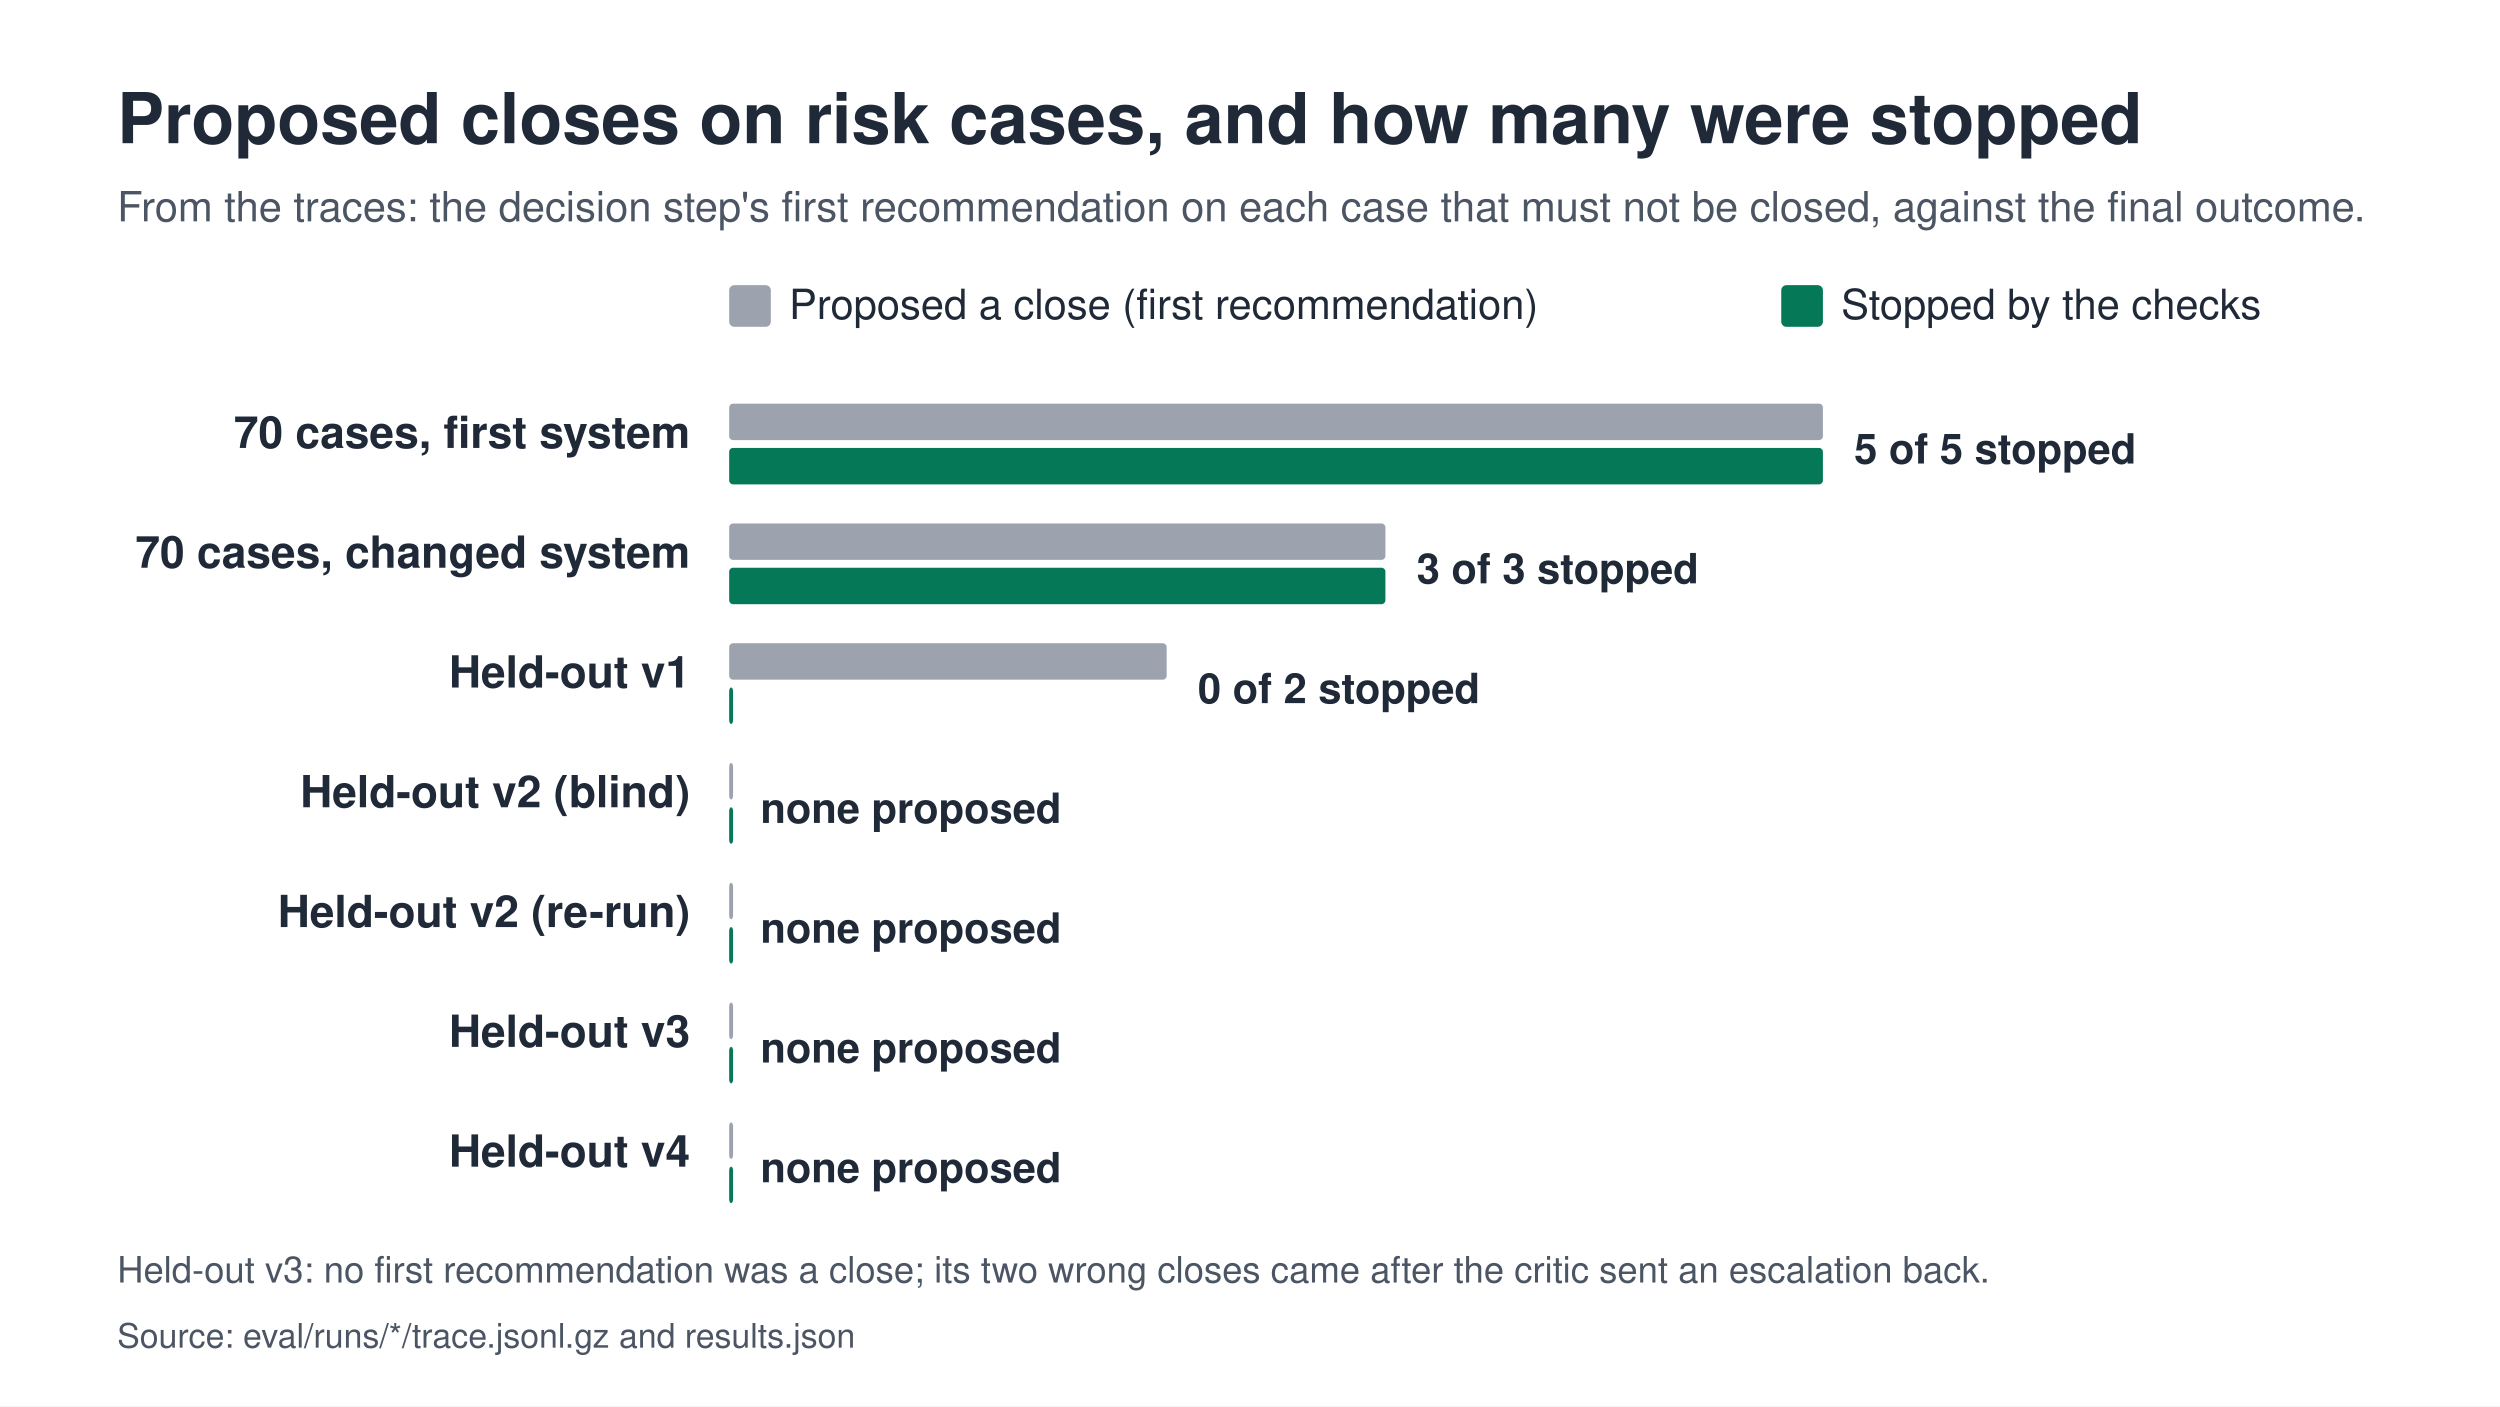
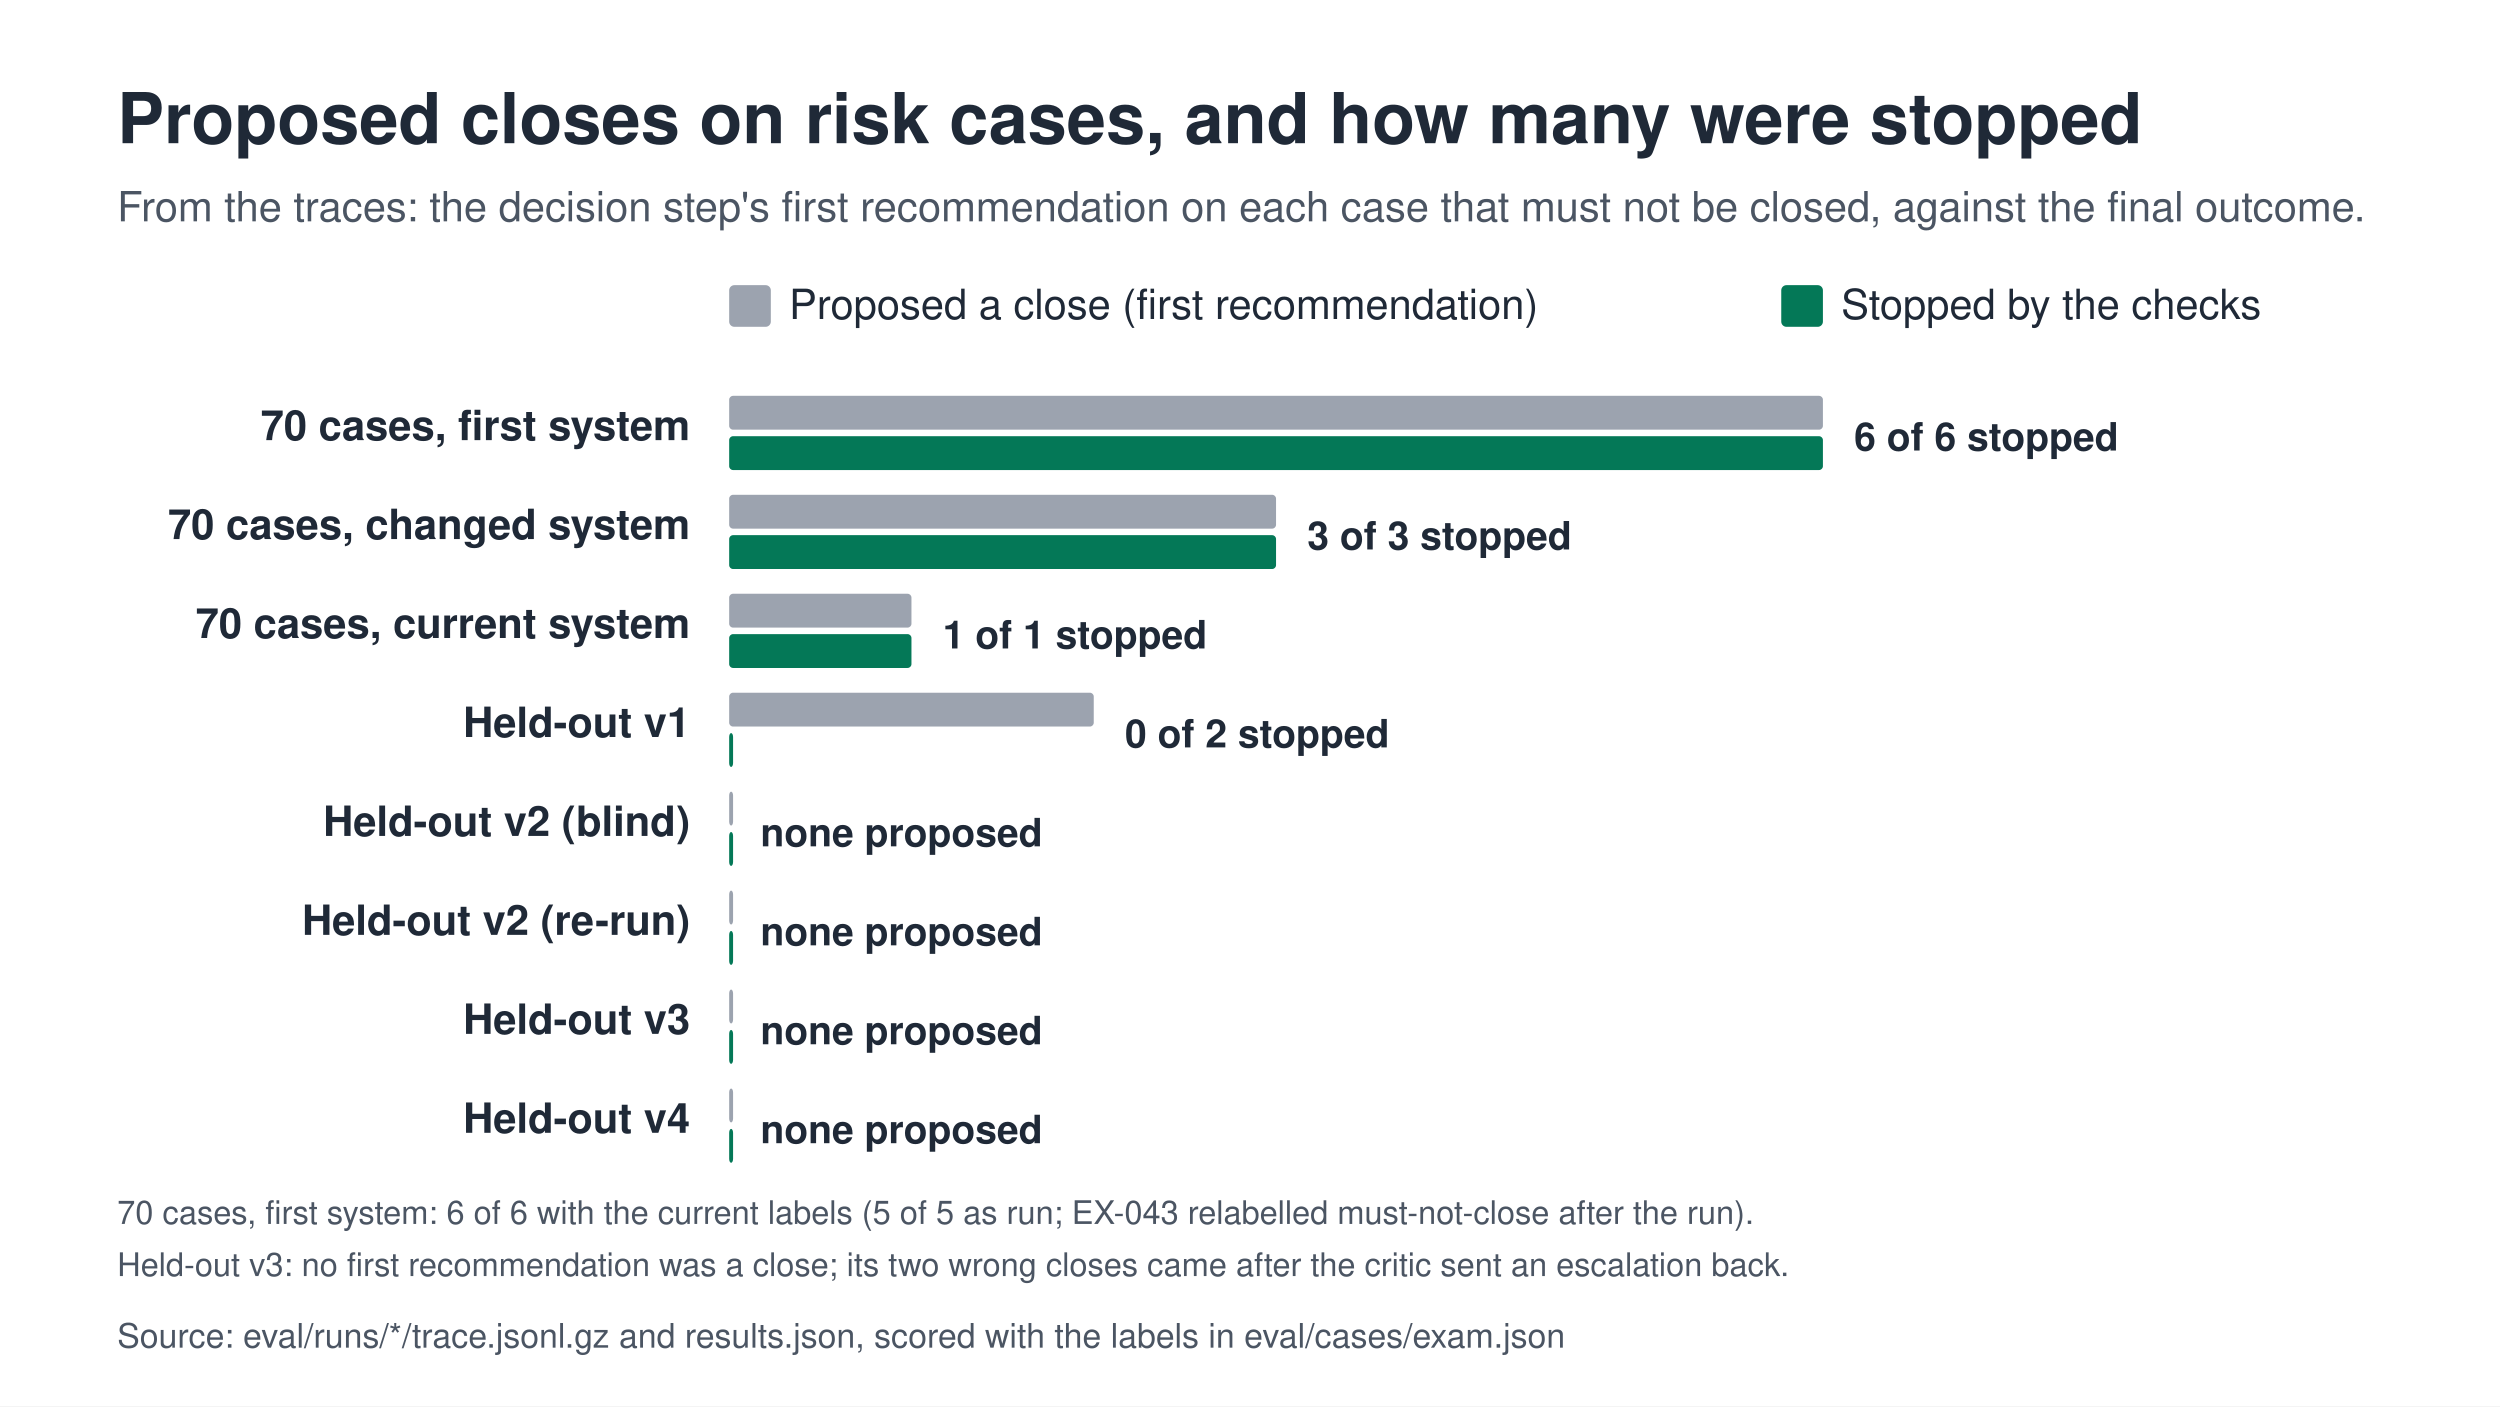
<svg xmlns="http://www.w3.org/2000/svg" width="1920" height="1080" viewBox="0 0 1920 1080" font-family="-apple-system, 'Segoe UI', Helvetica, Arial, sans-serif">
  <rect width="1920" height="1080" fill="#ffffff" />
  <text x="90" y="110" font-size="54" fill="#1f2937" font-weight="700" text-anchor="start">Proposed closes on risk cases, and how many were stopped</text>
  <text x="90" y="170" font-size="32" fill="#4b5563" font-weight="400" text-anchor="start">From the traces: the decision step's first recommendation on each case that must not be closed, against the final outcome.</text>
  <rect x="560" y="219" width="32" height="32" rx="4" fill="#9ca3af" />
  <text x="606" y="245" font-size="32" fill="#1f2937" font-weight="400" text-anchor="start">Proposed a close (first recommendation)</text>
  <rect x="1368" y="219" width="32" height="32" rx="4" fill="#047857" />
  <text x="1414" y="245" font-size="32" fill="#1f2937" font-weight="400" text-anchor="start">Stopped by the checks</text>
-   <text x="530" y="344" font-size="34" fill="#1f2937" font-weight="600" text-anchor="end">70 cases, first system</text>
-   <rect x="560" y="310" width="840" height="28" fill="#9ca3af" rx="3" />
-   <rect x="560" y="344" width="840" height="28" fill="#047857" rx="3" />
-   <text x="1424" y="356" font-size="32" fill="#1f2937" font-weight="700" text-anchor="start">5 of 5 stopped</text>
-   <text x="530" y="436" font-size="34" fill="#1f2937" font-weight="600" text-anchor="end">70 cases, changed system</text>
-   <rect x="560" y="402" width="504" height="28" fill="#9ca3af" rx="3" />
-   <rect x="560" y="436" width="504" height="28" fill="#047857" rx="3" />
-   <text x="1088" y="448" font-size="32" fill="#1f2937" font-weight="700" text-anchor="start">3 of 3 stopped</text>
-   <text x="530" y="528" font-size="34" fill="#1f2937" font-weight="600" text-anchor="end">Held-out v1</text>
-   <rect x="560" y="494" width="336" height="28" fill="#9ca3af" rx="3" />
-   <rect x="560" y="528" width="3" height="28" fill="#047857" rx="3" />
-   <text x="920" y="540" font-size="32" fill="#1f2937" font-weight="700" text-anchor="start">0 of 2 stopped</text>
-   <text x="530" y="620" font-size="34" fill="#1f2937" font-weight="600" text-anchor="end">Held-out v2 (blind)</text>
-   <rect x="560" y="586" width="3" height="28" fill="#9ca3af" rx="3" />
-   <rect x="560" y="620" width="3" height="28" fill="#047857" rx="3" />
-   <text x="584" y="632" font-size="32" fill="#1f2937" font-weight="700" text-anchor="start">none proposed</text>
-   <text x="530" y="712" font-size="34" fill="#1f2937" font-weight="600" text-anchor="end">Held-out v2 (re-run)</text>
-   <rect x="560" y="678" width="3" height="28" fill="#9ca3af" rx="3" />
-   <rect x="560" y="712" width="3" height="28" fill="#047857" rx="3" />
-   <text x="584" y="724" font-size="32" fill="#1f2937" font-weight="700" text-anchor="start">none proposed</text>
-   <text x="530" y="804" font-size="34" fill="#1f2937" font-weight="600" text-anchor="end">Held-out v3</text>
-   <rect x="560" y="770" width="3" height="28" fill="#9ca3af" rx="3" />
-   <rect x="560" y="804" width="3" height="28" fill="#047857" rx="3" />
-   <text x="584" y="816" font-size="32" fill="#1f2937" font-weight="700" text-anchor="start">none proposed</text>
-   <text x="530" y="896" font-size="34" fill="#1f2937" font-weight="600" text-anchor="end">Held-out v4</text>
-   <rect x="560" y="862" width="3" height="28" fill="#9ca3af" rx="3" />
-   <rect x="560" y="896" width="3" height="28" fill="#047857" rx="3" />
-   <text x="584" y="908" font-size="32" fill="#1f2937" font-weight="700" text-anchor="start">none proposed</text>
-   <text x="90" y="985" font-size="28" fill="#4b5563" font-weight="400" text-anchor="start">Held-out v3: no first recommendation was a close; its two wrong closes came after the critic sent an escalation back.</text>
-   <text x="90" y="1035" font-size="26" fill="#4b5563" font-weight="400" text-anchor="start">Source: eval/runs/*/trace.jsonl.gz and results.json</text>
+   <text x="530" y="338" font-size="32" fill="#1f2937" font-weight="600" text-anchor="end">70 cases, first system</text>
+   <rect x="560" y="304" width="840" height="26" fill="#9ca3af" rx="3" />
+   <rect x="560" y="335" width="840" height="26" fill="#047857" rx="3" />
+   <text x="1424" y="346" font-size="30" fill="#1f2937" font-weight="700" text-anchor="start">6 of 6 stopped</text>
+   <text x="530" y="414" font-size="32" fill="#1f2937" font-weight="600" text-anchor="end">70 cases, changed system</text>
+   <rect x="560" y="380" width="420" height="26" fill="#9ca3af" rx="3" />
+   <rect x="560" y="411" width="420" height="26" fill="#047857" rx="3" />
+   <text x="1004" y="422" font-size="30" fill="#1f2937" font-weight="700" text-anchor="start">3 of 3 stopped</text>
+   <text x="530" y="490" font-size="32" fill="#1f2937" font-weight="600" text-anchor="end">70 cases, current system</text>
+   <rect x="560" y="456" width="140" height="26" fill="#9ca3af" rx="3" />
+   <rect x="560" y="487" width="140" height="26" fill="#047857" rx="3" />
+   <text x="724" y="498" font-size="30" fill="#1f2937" font-weight="700" text-anchor="start">1 of 1 stopped</text>
+   <text x="530" y="566" font-size="32" fill="#1f2937" font-weight="600" text-anchor="end">Held-out v1</text>
+   <rect x="560" y="532" width="280" height="26" fill="#9ca3af" rx="3" />
+   <rect x="560" y="563" width="3" height="26" fill="#047857" rx="3" />
+   <text x="864" y="574" font-size="30" fill="#1f2937" font-weight="700" text-anchor="start">0 of 2 stopped</text>
+   <text x="530" y="642" font-size="32" fill="#1f2937" font-weight="600" text-anchor="end">Held-out v2 (blind)</text>
+   <rect x="560" y="608" width="3" height="26" fill="#9ca3af" rx="3" />
+   <rect x="560" y="639" width="3" height="26" fill="#047857" rx="3" />
+   <text x="584" y="650" font-size="30" fill="#1f2937" font-weight="700" text-anchor="start">none proposed</text>
+   <text x="530" y="718" font-size="32" fill="#1f2937" font-weight="600" text-anchor="end">Held-out v2 (re-run)</text>
+   <rect x="560" y="684" width="3" height="26" fill="#9ca3af" rx="3" />
+   <rect x="560" y="715" width="3" height="26" fill="#047857" rx="3" />
+   <text x="584" y="726" font-size="30" fill="#1f2937" font-weight="700" text-anchor="start">none proposed</text>
+   <text x="530" y="794" font-size="32" fill="#1f2937" font-weight="600" text-anchor="end">Held-out v3</text>
+   <rect x="560" y="760" width="3" height="26" fill="#9ca3af" rx="3" />
+   <rect x="560" y="791" width="3" height="26" fill="#047857" rx="3" />
+   <text x="584" y="802" font-size="30" fill="#1f2937" font-weight="700" text-anchor="start">none proposed</text>
+   <text x="530" y="870" font-size="32" fill="#1f2937" font-weight="600" text-anchor="end">Held-out v4</text>
+   <rect x="560" y="836" width="3" height="26" fill="#9ca3af" rx="3" />
+   <rect x="560" y="867" width="3" height="26" fill="#047857" rx="3" />
+   <text x="584" y="878" font-size="30" fill="#1f2937" font-weight="700" text-anchor="start">none proposed</text>
+   <text x="90" y="940" font-size="25" fill="#4b5563" font-weight="400" text-anchor="start">70 cases, first system: 6 of 6 with the current labels (5 of 5 as run; EX-043 relabelled must-not-close after the run).</text>
+   <text x="90" y="980" font-size="25" fill="#4b5563" font-weight="400" text-anchor="start">Held-out v3: no first recommendation was a close; its two wrong closes came after the critic sent an escalation back.</text>
+   <text x="90" y="1035" font-size="26" fill="#4b5563" font-weight="400" text-anchor="start">Source: eval/runs/*/trace.jsonl.gz and results.json, scored with the labels in eval/cases/exam.json</text>
</svg>
